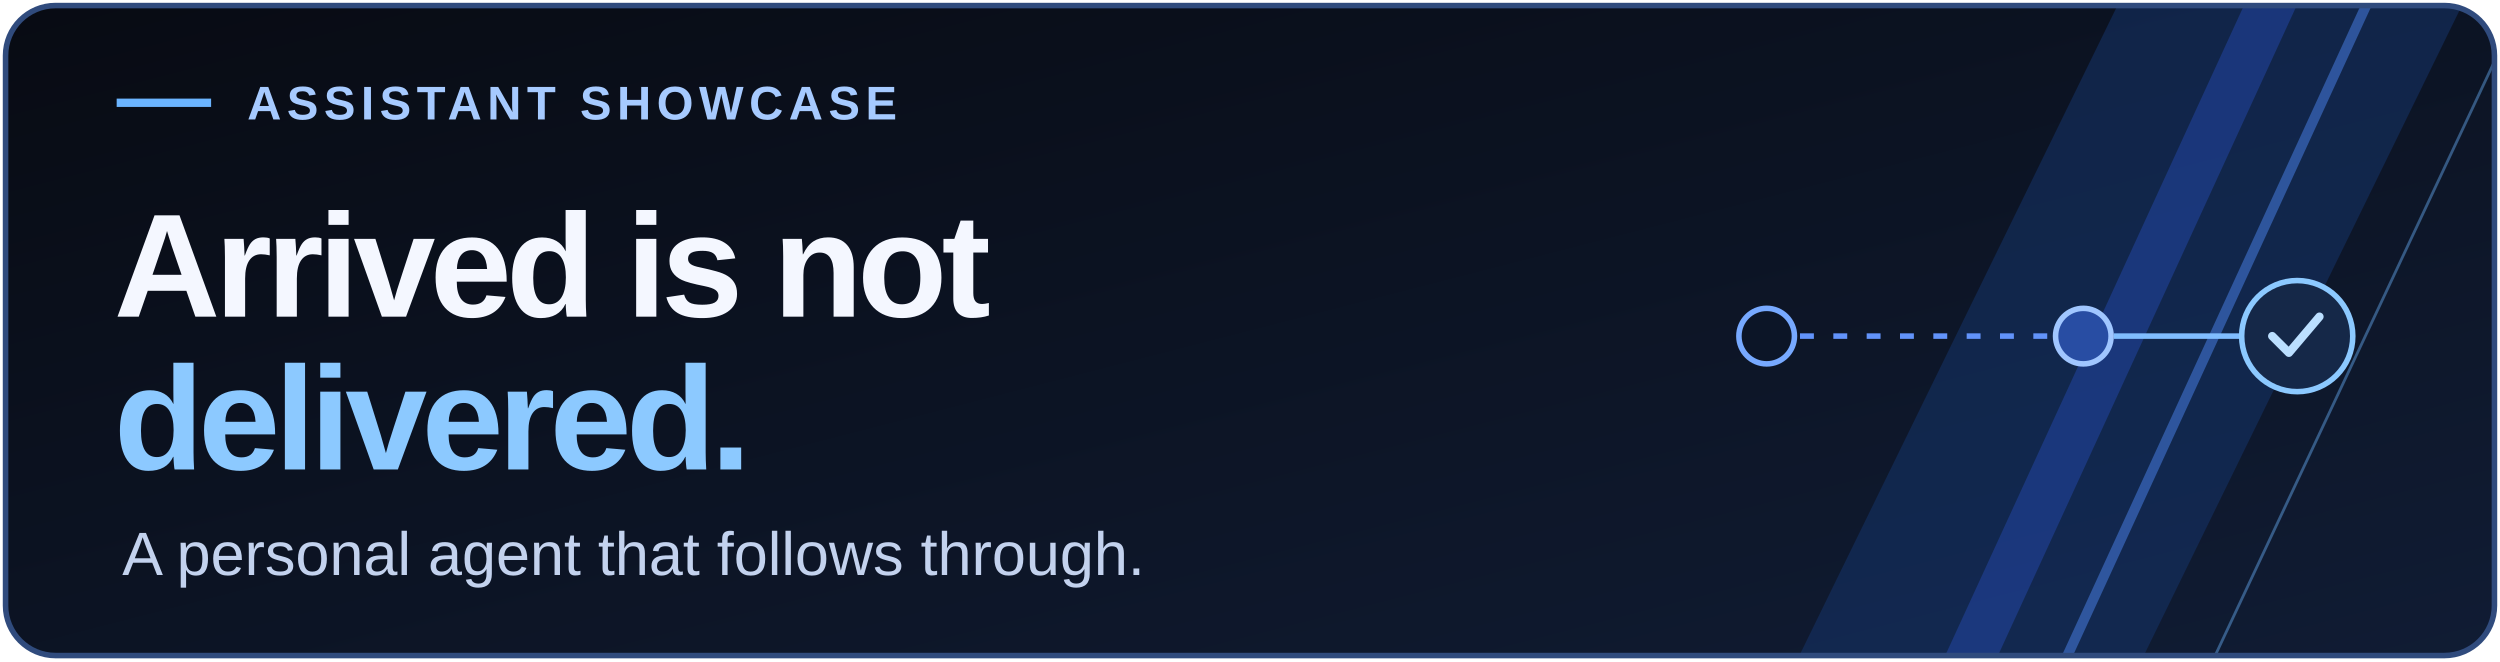
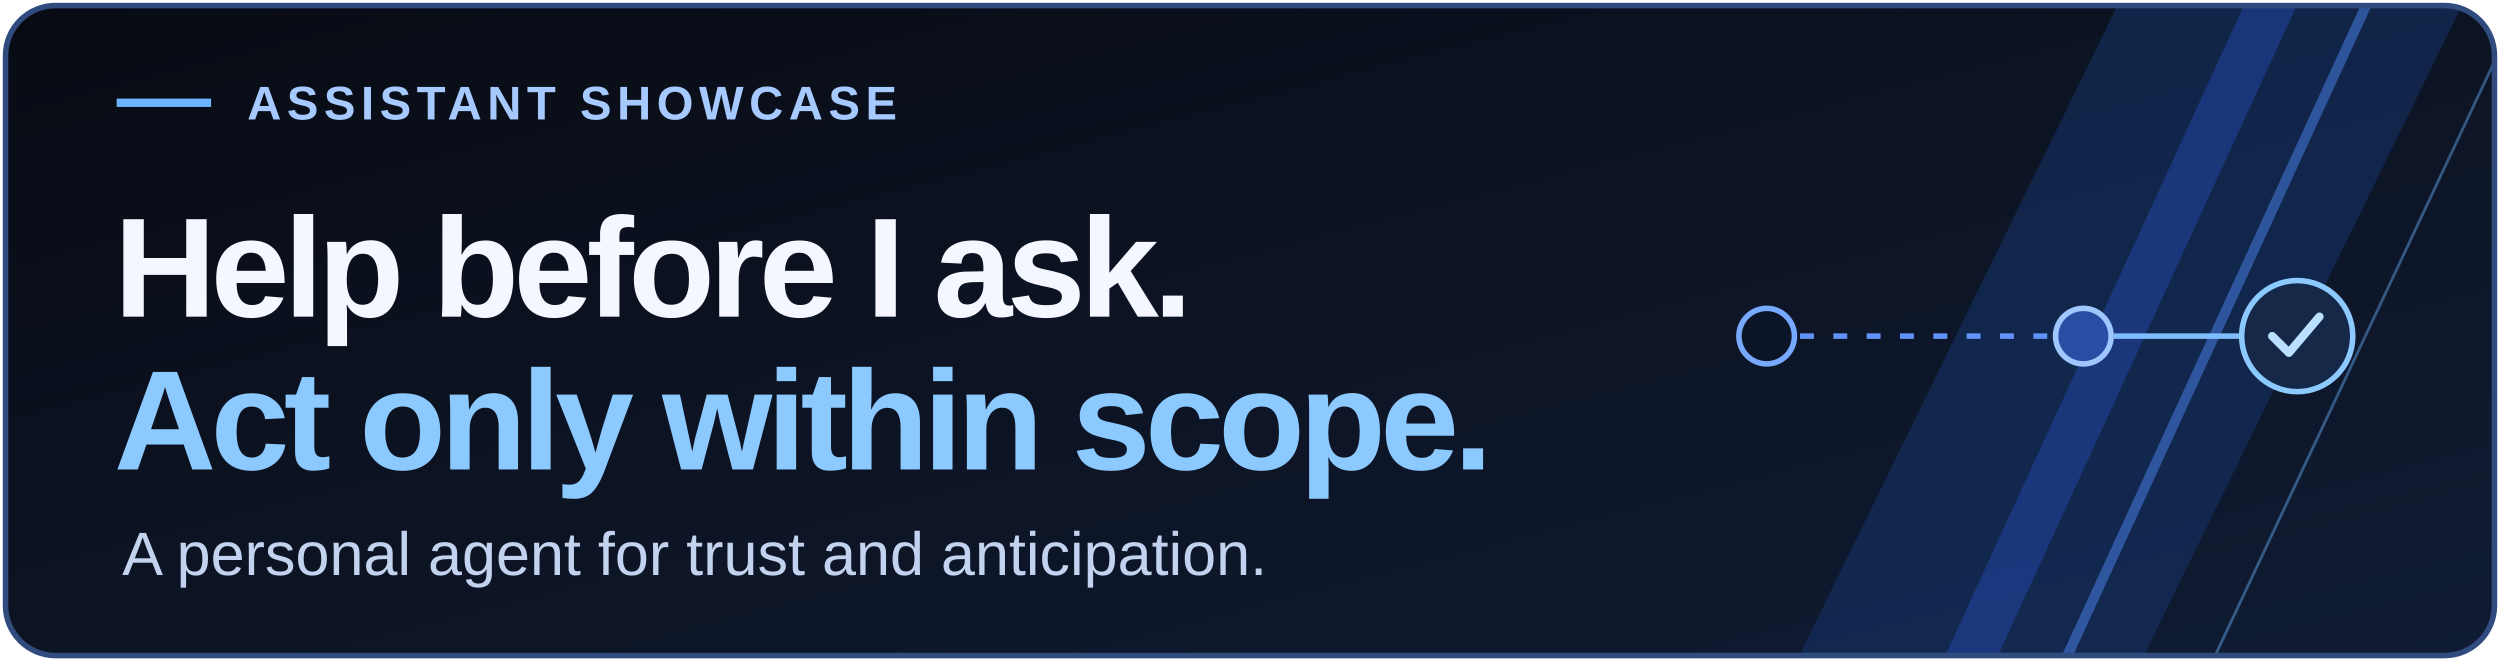
<svg xmlns="http://www.w3.org/2000/svg" width="900" height="238" viewBox="0 0 900 238" role="img" aria-labelledby="title desc">
  <defs>
    <linearGradient id="back" x1="0" y1="0" x2="1" y2="1" gradientUnits="objectBoundingBox">
      <stop stop-color="#080b13" />
      <stop offset="1" stop-color="#101c34" />
    </linearGradient>
    <linearGradient id="blue" x1="0" y1="0" x2="1" y2="0">
      <stop stop-color="#335bff" />
      <stop offset="1" stop-color="#77c9ff" />
    </linearGradient>
    <clipPath id="frame">
      <rect x="2" y="2" width="896" height="234" rx="18" />
    </clipPath>
  </defs>
  <g clip-path="url(#frame)">
    <rect x="2" y="2" width="896" height="234" fill="url(#back)" />
    <path d="M775-24h124L761 258H637z" fill="#14336a" opacity=".54" />
    <path d="M817-18h19L711 254h-19z" fill="#254ab3" opacity=".46" />
    <path d="M859-18h4L738 254h-4z" fill="#518fff" opacity=".45" />
    <path d="M899 20 789 254" fill="none" stroke="#6bb4ff" stroke-width="1" opacity=".42" />
    <path d="M42 37h34" fill="none" stroke="#6bb4ff" stroke-width="3" />
    <g font-family="system-ui, Segoe UI, Arial, sans-serif">
      <text x="89" y="43" fill="#a6caff" font-size="17" font-weight="700" letter-spacing="2">ASSISTANT SHOWCASE</text>
-       <text x="41" y="114" fill="#f4f7ff" font-size="53" font-weight="750" letter-spacing="-2">Arrived is not</text>
-       <text x="41" y="169" fill="#8cc9ff" font-size="53" font-weight="750" letter-spacing="-2">delivered.</text>
-       <text x="44" y="207" fill="#c3d2ee" font-size="22">A personal agent that follows through.</text>
+       <text x="41" y="114" fill="#f4f7ff" font-size="51" font-weight="750" letter-spacing="-2">Help before I ask.</text>
+       <text x="41" y="169" fill="#8cc9ff" font-size="51" font-weight="750" letter-spacing="-2">Act only within scope.</text>
+       <text x="44" y="207" fill="#c3d2ee" font-size="22">A personal agent for trust and anticipation.</text>
    </g>
    <path d="M648 121h92" stroke="#6293fa" stroke-width="2" stroke-dasharray="5 7" />
    <path d="M761 121h56" stroke="#80bdff" stroke-width="2" />
    <circle cx="636" cy="121" r="10" fill="#0c1527" stroke="#77a9ff" stroke-width="2" />
    <circle cx="750" cy="121" r="10" fill="#284da3" stroke="#a0c6ff" stroke-width="2" />
    <circle cx="827" cy="121" r="20" fill="#152848" stroke="#8cc9ff" stroke-width="2" />
    <path d="m818 121 6 6 11-13" fill="none" stroke="#bbdfff" stroke-linecap="round" stroke-linejoin="round" stroke-width="3" />
    <path d="M42 236h230" stroke="url(#blue)" stroke-width="4" />
  </g>
  <rect x="2" y="2" width="896" height="234" rx="18" fill="none" stroke="#304b7d" stroke-width="2" />
</svg>
